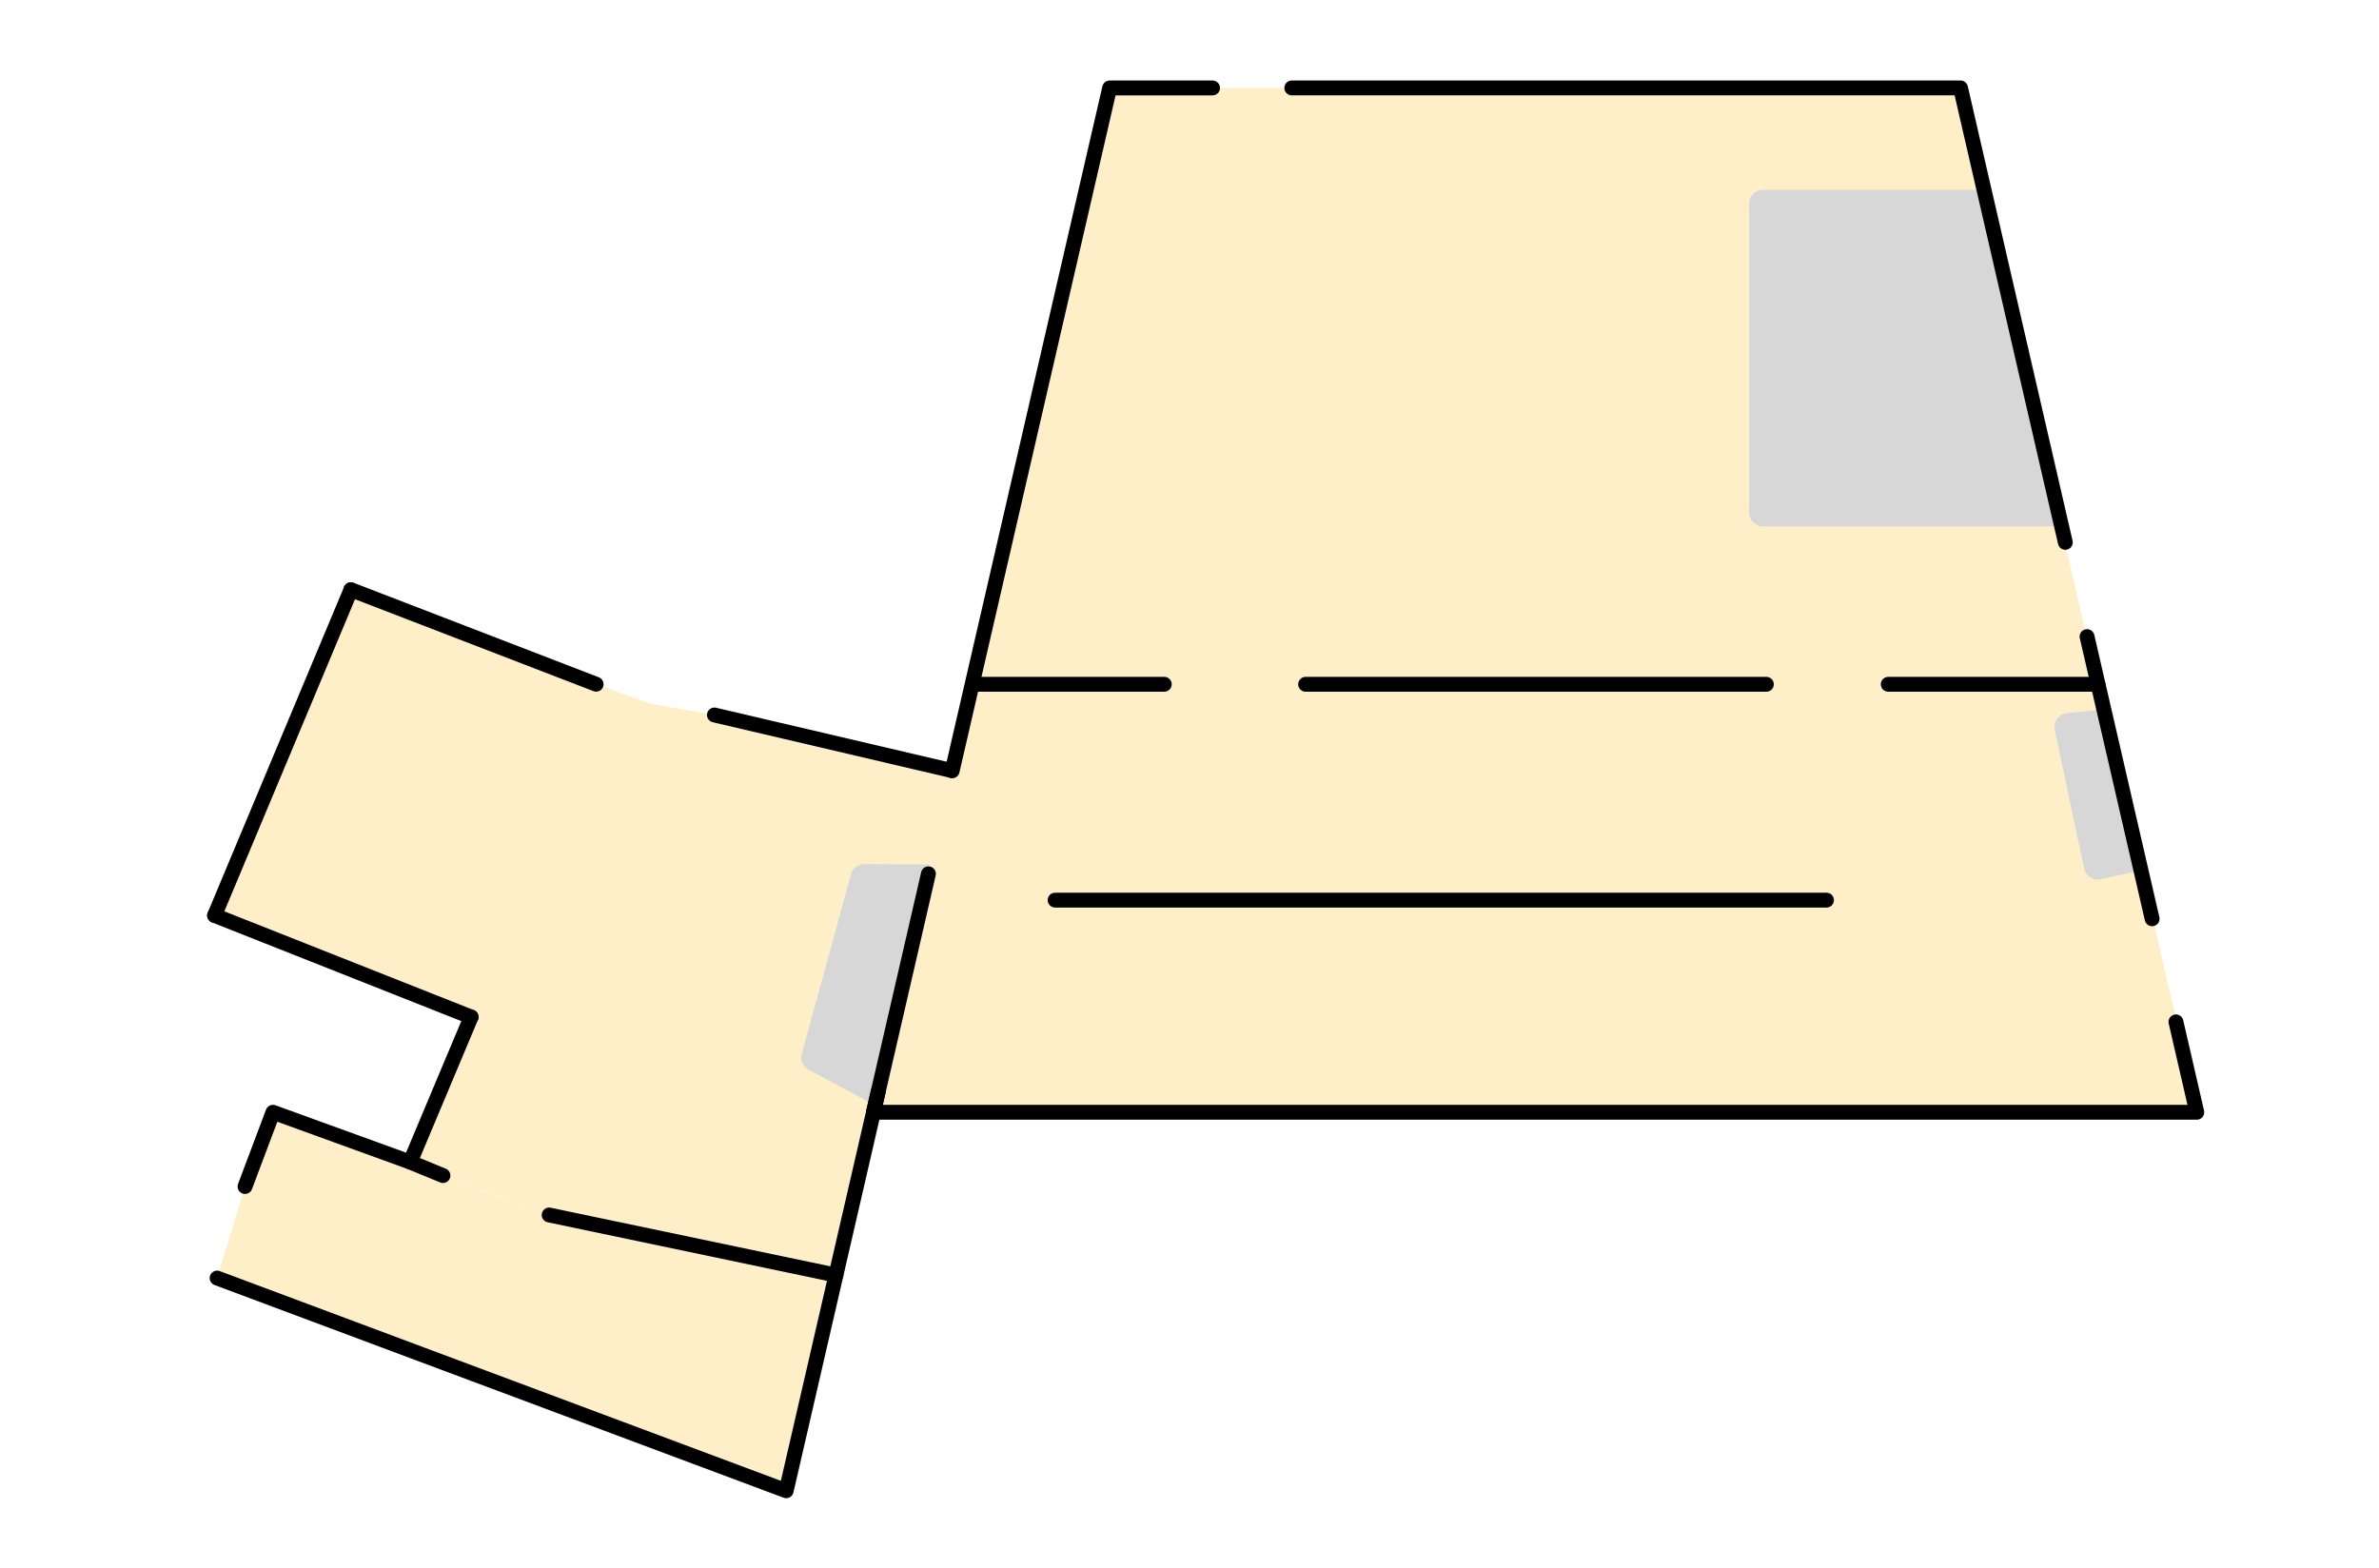
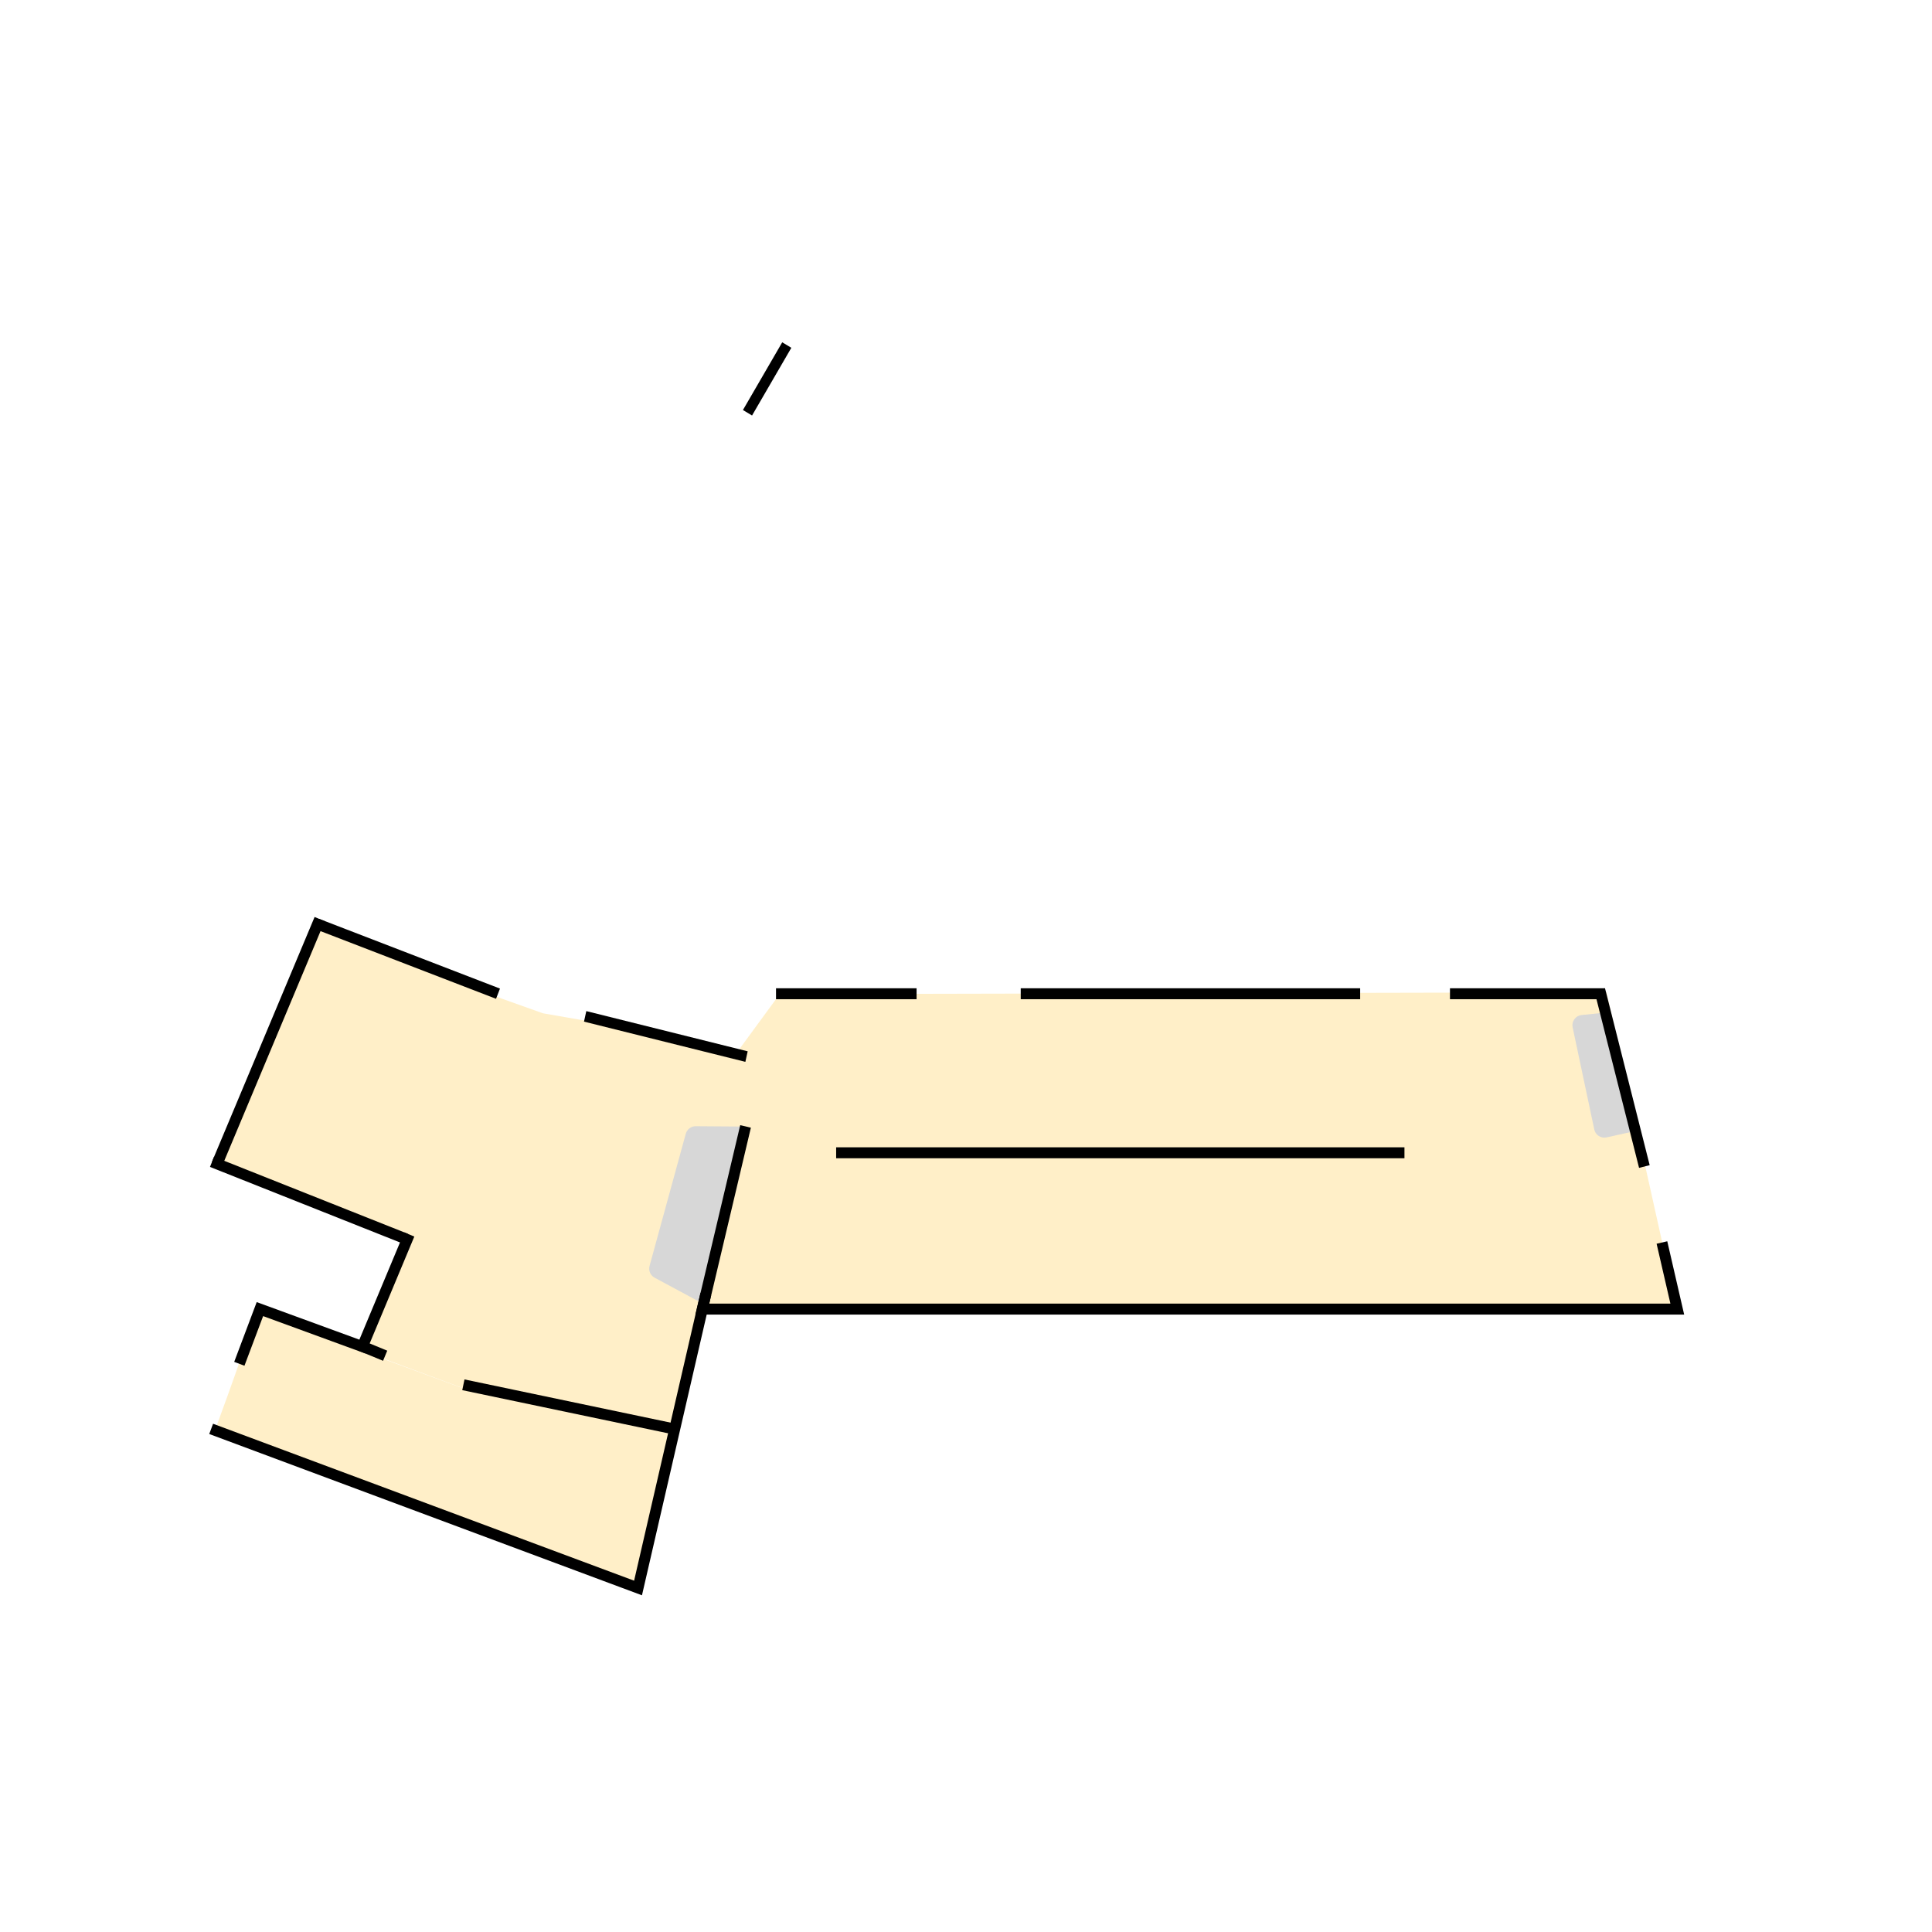
- <svg xmlns="http://www.w3.org/2000/svg" clip-rule="evenodd" fill-rule="evenodd" stroke-linecap="round" stroke-linejoin="round" stroke-miterlimit="1.5" version="1.1" viewBox="0 0 2561 1688" xmlSpace="preserve" xmlnsSerif="http://www.serif.com/">
-   <g transform="translate(62.822 -186.77)" serifId="Color areas">
-     <g transform="translate(15 -35)">
-       <path d="m1115.7 316.42-265.19 1102.9h1437.9l-258.12-1102.9h-914.62z" fill="#ffefc8" />
+ <svg xmlns="http://www.w3.org/2000/svg" viewBox="0 0 500 500">
+   <g transform="matrix(0.177119, 0, 0, 0.177119, 27.34336, 94.89157)" serifid="Color areas" style="">
+     <g transform="matrix(1.339969, 0, 0.012699, 0.977202, -504.8528, -17.13793)" style="">
+       <path d="M 1102.211 956.653 L 850.51 1419.32 L 2076.283 1423.405 L 2004.348 953.055 L 1115.449 955.677 L 1102.211 956.653 Z" fill="#ffefc8" style="" />
    </g>
    <g transform="translate(15 -35)">
-       <path d="m299.92 856.67 264 101.78 59.97 21.374 67.369 11.726 254.43 59.581-123.64 543.52-308.73-64.73-114.3-42.43-35.316-14.55 67.729-155.88-275.52-113.11 144.01-347.28z" fill="#ffefc8" />
+       <path d="M 299.92 856.67 L 563.92 958.45 L 623.89 979.824 L 691.259 991.55 L 945.689 1051.131 L 822.049 1594.651 L 513.319 1529.921 L 399.019 1487.491 L 363.703 1472.941 L 431.432 1317.061 L 151.42 1201.523 L 299.922 856.671 L 299.92 856.67 Z" fill="#ffefc8" />
    </g>
    <g transform="translate(15 -35)">
-       <path d="m155.91 1597.8 30.034-98.47 31.84-80 182.74 69.11 111.22 41.01 309.25 65.83-53.782 231.54-611.3-229.02z" fill="#ffefc8" />
+       <path d="M 181.487 1485.533 C 181.949 1449.907 210.385 1417.054 210.385 1417.054 L 217.784 1419.33 L 400.524 1488.44 L 511.744 1529.45 L 820.994 1595.28 L 767.212 1826.82 L 144.842 1588.843 C 144.842 1588.843 181.436 1489.492 181.487 1485.533 Z" fill="#ffefc8" />
    </g>
  </g>
-   <g transform="translate(62.822 -186.77)" serifId="Grey areas">
+   <g transform="matrix(0.177119, 0, 0, 0.177119, 26.34636, 93.60683)" serifid="Grey areas" style="">
    <g transform="translate(15 -35)">
      <path d="m2187.8 985.51s-23.63 2.38-40.5 4.079c-4.24 0.427-8.1 2.637-10.62 6.078-2.51 3.441-3.44 7.79-2.56 11.96 7.39 34.82 24.56 115.85 31.64 149.26 0.83 3.92 3.19 7.34 6.56 9.51 3.36 2.17 7.46 2.9 11.37 2.03 17.48-3.89 44.23-9.84 44.23-9.84" fill="#d7d7d7" />
    </g>
    <g transform="matrix(.89521 .44564 -.65865 1.3231 -372 -1161.3)">
      <path d="m2187.8 985.51s-42.41 14.023-62.52 20.677c-6.11 2.02-9.45 6.56-8.14 11.08 7.41 25.44 31.17 107.06 38.69 132.9 1.35 4.65 7.26 8.04 14.25 8.19 24.78 0.53 79.51 1.7 79.51 1.7" fill="#d7d7d7" />
    </g>
+   </g>
+   <g transform="matrix(0.177119, 0, 0, 0.177119, 26.34636, 93.60683)" style="">
    <g transform="translate(15 -35)">
-       <path d="m2058 426.14h-237.97c-8.28 0-15 6.716-15 15v332.32c0 8.284 6.72 15 15 15h321.82" fill="#d7d7d7" />
-     </g>
-   </g>
-   <g transform="translate(62.822 -186.77)">
-     <g transform="translate(15 -35)">
-       <path d="m299.95 856.77-146.78 350.64" fill="none" stroke="#000" stroke-width="16px" />
+       <path d="M 303.316 849.436 L 153.283 1207.344" fill="none" stroke="#000" stroke-width="16px" />
    </g>
    <g transform="translate(15 -35)">
-       <path d="m153.18 1207.4 276.13 109.33" fill="none" stroke="#000" stroke-width="16px" />
+       <path d="M 146.032 1204.139 L 429.31 1316.73" fill="none" stroke="#000" stroke-width="16px" />
    </g>
    <g transform="translate(15 -35)">
-       <path d="m429.31 1316.7-65.604 156.2-147.68-53.59-30.083 79.93" fill="none" stroke="#000" stroke-width="16px" />
+       <path d="M 434.248 1310.247 L 365.787 1474.108 L 216.026 1419.31 L 185.943 1499.24" fill="none" stroke="#000" stroke-width="16px" />
    </g>
    <g transform="translate(15 -35)">
      <path d="m363.7 1472.9 35.316 14.55" fill="none" stroke="#000" stroke-width="16px" />
    </g>
    <g transform="translate(15 -35)">
      <path d="m513.32 1529.9 308.73 64.73" fill="none" stroke="#000" stroke-width="16px" />
    </g>
    <g transform="translate(161.74 -385.74)">
      <path d="m153.18 1207.4 264 101.78" fill="none" stroke="#000" stroke-width="16px" />
    </g>
-     <g transform="translate(518.01 -249.63)">
+     <g transform="matrix(0.926731, 0, 0, 0.986266, 531.8021, -233.0637)" style="">
      <path d="m188.24 1206.2 254.43 59.58" fill="none" stroke="#000" stroke-width="16px" />
    </g>
    <g transform="translate(15 -35)">
      <path d="m1058 1190.9h830.39" fill="none" stroke="#000" stroke-width="16px" />
    </g>
    <g transform="translate(16 -35)">
-       <path d="m2263.6 1322 22.44 97.3h-1424.6l59.191-256.72" fill="none" stroke="#000" stroke-width="16px" />
+       <path d="M 2263.6 1322 L 2286.04 1419.3 L 861.44 1419.3 L 924.614 1152.397" fill="none" stroke="#000" stroke-width="16px" />
    </g>
    <g transform="translate(16 -35)">
-       <path d="m946.2 1051.7 169.52-735.25h110.78" fill="none" stroke="#000" stroke-width="16px" />
-     </g>
-     <g transform="translate(16 -35)">
-       <path d="m1311.8 316.42h719.89l112.81 489.28" fill="none" stroke="#000" stroke-width="16px" />
-     </g>
-     <g transform="translate(16 -35)">
-       <path d="m2167.9 907.18 70.04 303.79" fill="none" stroke="#000" stroke-width="16px" />
-     </g>
-     <g transform="matrix(-1 0 0 1 3162.4 -35)">
-       <path d="m2031.7 316.42 169.52 735.25" fill="none" stroke="#000" stroke-width="1px" />
+       <path d="M 2172.636 952.318 L 2237.94 1210.97" fill="none" stroke="#000" stroke-width="16px" />
    </g>
    <g transform="matrix(-1 0 0 1 3162.4 -35)">
      <path d="m2226.8 1162.6 59.19 256.72" fill="none" stroke="#000" stroke-width="1px" />
    </g>
    <g transform="translate(-39.385 205.39)">
-       <path d="m921.96 1156.8-99.055 429.62-612.62-229.02" fill="none" stroke="#000" stroke-width="16px" />
+       <path d="M 921.96 1156.8 L 822.905 1586.42 L 199.168 1353.943" fill="none" stroke="#000" stroke-width="16px" />
    </g>
    <g transform="translate(15 -35)">
      <path d="m970.13 958.52h205.39" fill="none" stroke="#000" stroke-width="16px" />
    </g>
    <g transform="translate(15 -35)">
      <path d="m1327.7 958.52h495.98" fill="none" stroke="#000" stroke-width="16px" />
    </g>
    <g transform="translate(15 -35)">
      <path d="m1954.9 958.52h225.76" fill="none" stroke="#000" stroke-width="16px" />
    </g>
+     <g transform="matrix(0.427479, 0, 0, 0.284086, 796.2219, 671.4922)" style="" />
+     <g transform="matrix(0.268044, -0.438742, 0.82867, 0.506272, -110.8696, 14.97327)" style="transform-origin: 1072.83px 958.52px;">
+       <path d="M 970.13 958.52 L 1192.518 955.846" fill="none" stroke="#000" stroke-width="16px" />
+     </g>
  </g>
</svg>
